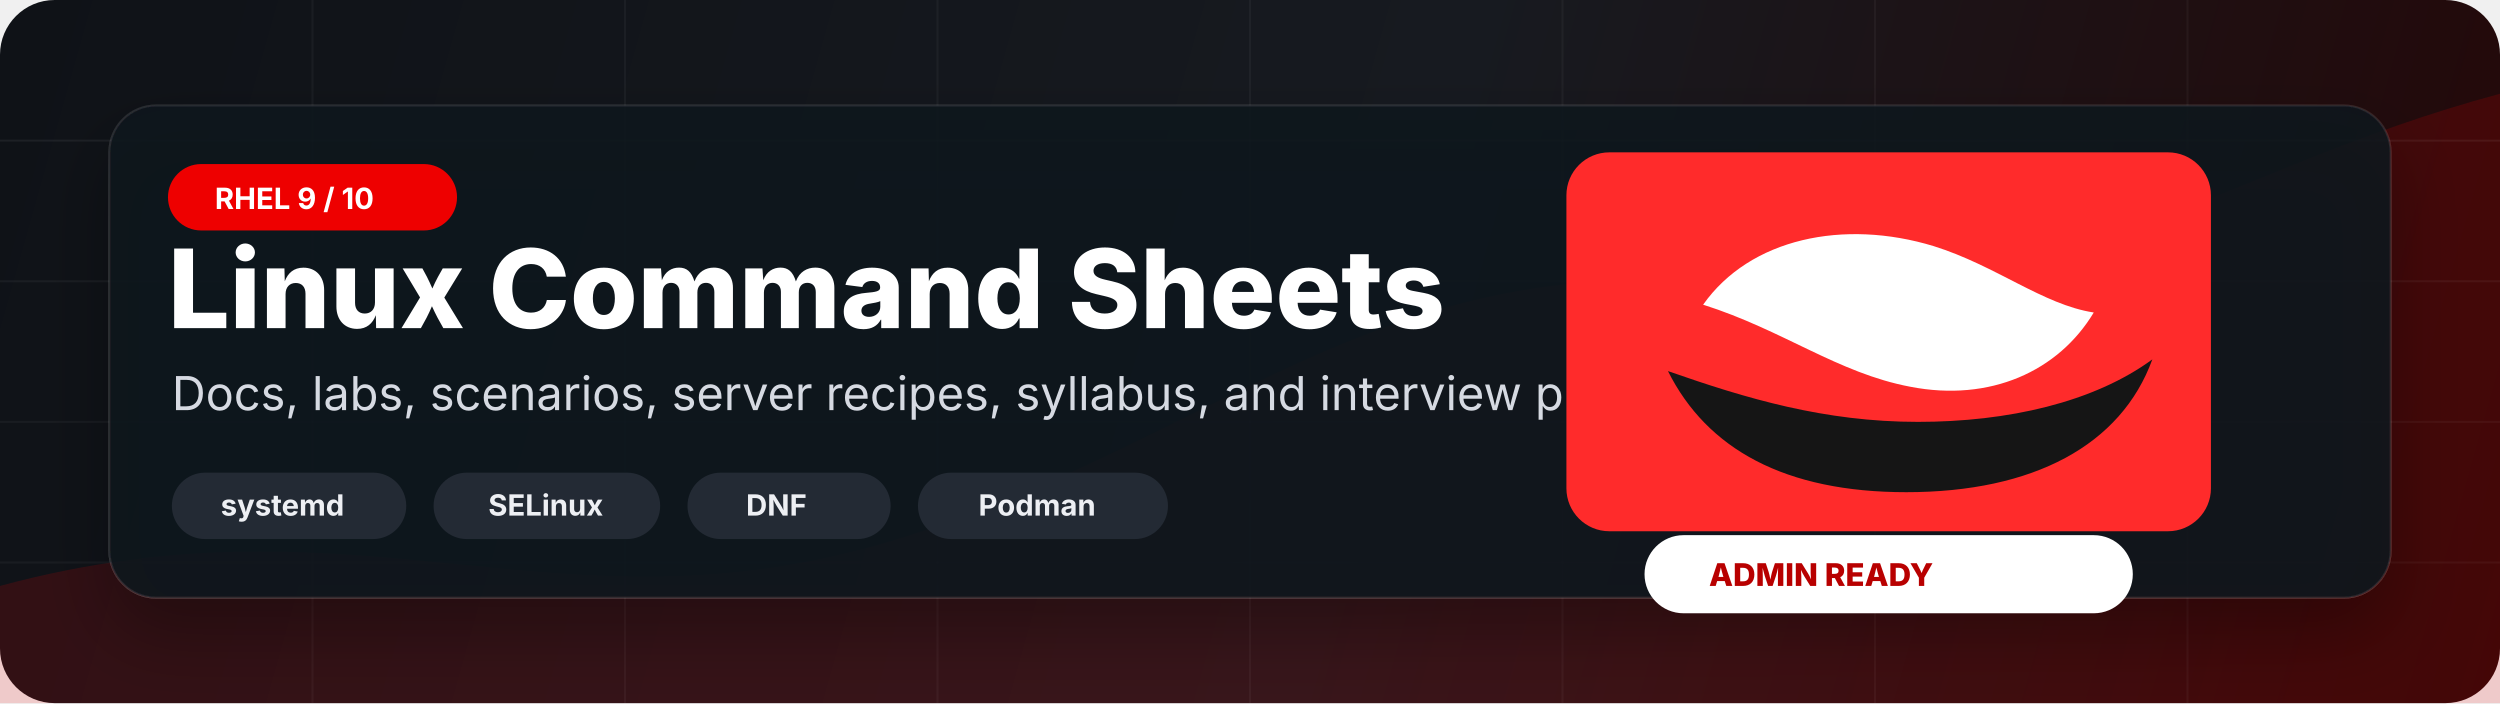
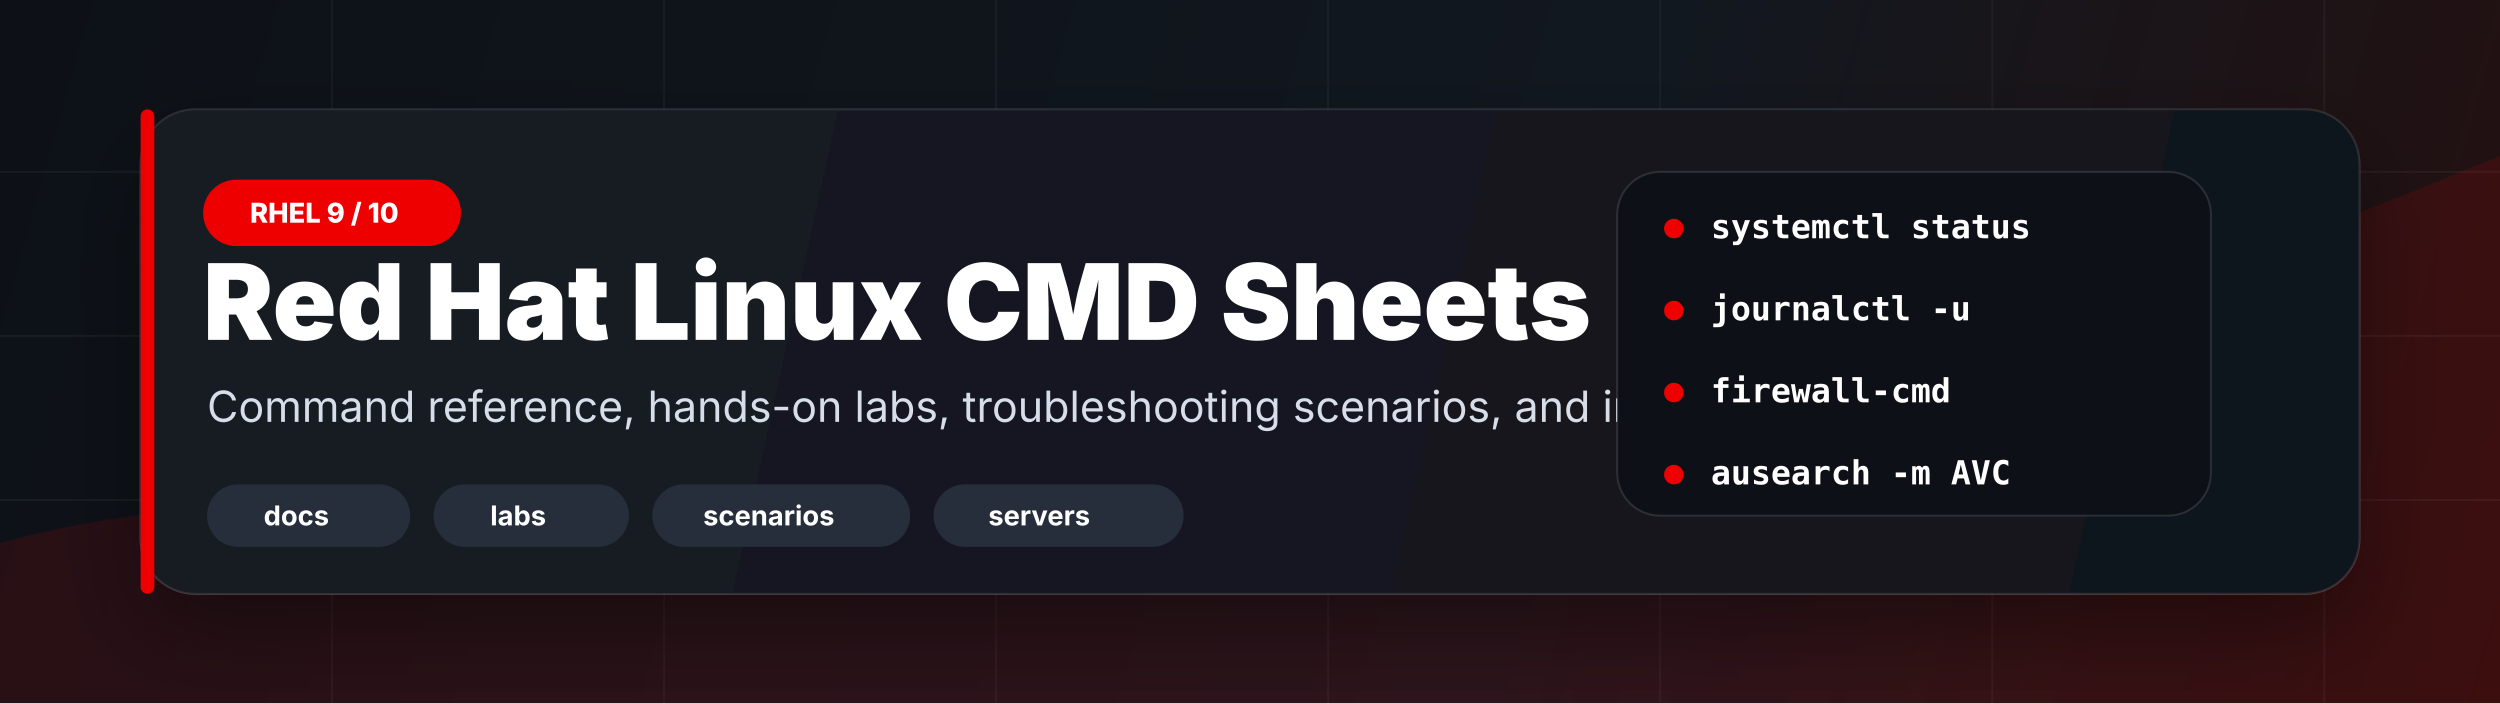
<svg xmlns="http://www.w3.org/2000/svg" width="1280" height="360" viewBox="0 0 1280 360" fill="none">
  <defs>
    <linearGradient id="bg" x1="0" y1="0" x2="1280" y2="360" gradientUnits="userSpaceOnUse">
-       <stop stop-color="#0F1217" />
-       <stop offset="0.55" stop-color="#171A20" />
-       <stop offset="1" stop-color="#250707" />
+       <stop stop-color="#0D1117" />
+       <stop offset="0.62" stop-color="#121820" />
+       <stop offset="1" stop-color="#241010" />
    </linearGradient>
-     <linearGradient id="red" x1="730" y1="50" x2="1130" y2="310" gradientUnits="userSpaceOnUse">
-       <stop stop-color="#FF2B2B" />
-       <stop offset="1" stop-color="#B80000" />
+     <linearGradient id="panel" x1="72" y1="56" x2="1208" y2="304" gradientUnits="userSpaceOnUse">
+       <stop stop-color="#151B23" />
+       <stop offset="1" stop-color="#11161D" />
    </linearGradient>
-     <filter id="shadow" x="-20%" y="-20%" width="140%" height="140%" color-interpolation-filters="sRGB">
-       <feDropShadow dx="0" dy="18" stdDeviation="18" flood-color="#000000" flood-opacity="0.35" />
+     <filter id="softShadow" x="-10%" y="-20%" width="120%" height="140%" color-interpolation-filters="sRGB">
+       <feDropShadow dx="0" dy="20" stdDeviation="22" flood-color="#000000" flood-opacity="0.38" />
    </filter>
  </defs>
-   <rect width="1280" height="360" rx="28" fill="url(#bg)" />
-   <path d="M0 300C185 250 287 328 456 277C620 228 706 126 886 146C1046 164 1134 87 1280 48V360H0V300Z" fill="#E00" opacity="0.16" />
-   <path d="M0 72H1280" stroke="#FFFFFF" stroke-opacity="0.06" />
-   <path d="M0 144H1280" stroke="#FFFFFF" stroke-opacity="0.05" />
-   <path d="M0 216H1280" stroke="#FFFFFF" stroke-opacity="0.04" />
-   <path d="M0 288H1280" stroke="#FFFFFF" stroke-opacity="0.04" />
-   <path d="M160 0V360" stroke="#FFFFFF" stroke-opacity="0.04" />
-   <path d="M320 0V360" stroke="#FFFFFF" stroke-opacity="0.04" />
-   <path d="M480 0V360" stroke="#FFFFFF" stroke-opacity="0.04" />
-   <path d="M640 0V360" stroke="#FFFFFF" stroke-opacity="0.04" />
-   <path d="M800 0V360" stroke="#FFFFFF" stroke-opacity="0.04" />
-   <path d="M960 0V360" stroke="#FFFFFF" stroke-opacity="0.04" />
-   <path d="M1120 0V360" stroke="#FFFFFF" stroke-opacity="0.04" />
-   <g filter="url(#shadow)">
-     <rect x="56" y="54" width="1168" height="252" rx="24" fill="#12161D" fill-opacity="0.88" stroke="#FFFFFF" stroke-opacity="0.10" />
+   <rect width="1280" height="360" rx="0" fill="url(#bg)" />
+   <path d="M0 278C178 230 318 288 510 246C682 209 810 132 980 145C1114 155 1204 110 1280 80V360H0V278Z" fill="#E00" opacity="0.12" />
+   <path d="M0 88H1280M0 172H1280M0 256H1280" stroke="#FFFFFF" stroke-opacity="0.05" />
+   <path d="M170 0V360M340 0V360M510 0V360M680 0V360M850 0V360M1020 0V360M1190 0V360" stroke="#FFFFFF" stroke-opacity="0.04" />
+   <g filter="url(#softShadow)">
+     <rect x="72" y="56" width="1136" height="248" rx="28" fill="url(#panel)" stroke="#FFFFFF" stroke-opacity="0.10" />
  </g>
-   <rect x="86" y="84" width="148" height="34" rx="17" fill="#E00" />
-   <text x="110" y="107" font-family="Inter, Segoe UI, Arial, sans-serif" font-size="15" font-weight="700" fill="#FFFFFF">RHEL 9 / 10</text>
-   <text x="86" y="168" font-family="Inter, Segoe UI, Arial, sans-serif" font-size="56" font-weight="800" fill="#FFFFFF">Linux Command Sheets</text>
-   <text x="88" y="210" font-family="Inter, Segoe UI, Arial, sans-serif" font-size="24" fill="#D6DAE2">Docs, labs, scenarios, server recipes, syllabus, and interview prep.</text>
-   <rect x="88" y="242" width="120" height="34" rx="17" fill="#232A34" />
-   <text x="113" y="264" font-family="Inter, Segoe UI, Arial, sans-serif" font-size="15" font-weight="700" fill="#EDEFF3">systemd</text>
-   <rect x="222" y="242" width="116" height="34" rx="17" fill="#232A34" />
-   <text x="250" y="264" font-family="Inter, Segoe UI, Arial, sans-serif" font-size="15" font-weight="700" fill="#EDEFF3">SELinux</text>
-   <rect x="352" y="242" width="104" height="34" rx="17" fill="#232A34" />
-   <text x="382" y="264" font-family="Inter, Segoe UI, Arial, sans-serif" font-size="15" font-weight="700" fill="#EDEFF3">DNF</text>
-   <rect x="470" y="242" width="128" height="34" rx="17" fill="#232A34" />
-   <text x="501" y="264" font-family="Inter, Segoe UI, Arial, sans-serif" font-size="15" font-weight="700" fill="#EDEFF3">Podman</text>
-   <g transform="translate(802 78)">
-     <rect width="330" height="194" rx="22" fill="url(#red)" />
-     <path d="M70 78C94 44 142 34 188 48C220 58 244 78 270 82C252 112 217 128 176 120C139 113 111 91 70 78Z" fill="#FFFFFF" />
-     <path d="M52 112C92 126 132 138 180 138C226 138 270 128 300 106C284 150 239 174 174 174C112 174 72 152 52 112Z" fill="#151515" />
+   <rect x="104" y="92" width="132" height="34" rx="17" fill="#E00" />
+   <text x="128" y="114" font-family="Inter, Segoe UI, Arial, sans-serif" font-size="14" font-weight="800" fill="#FFFFFF">RHEL 9 / 10</text>
+   <text x="104" y="174" font-family="Inter, Segoe UI, Arial, sans-serif" font-size="54" font-weight="850" fill="#FFFFFF">Red Hat Linux CMD Sheets</text>
+   <text x="106" y="216" font-family="Inter, Segoe UI, Arial, sans-serif" font-size="22" fill="#D8DEE9">Command reference, hands-on labs, troubleshooting scenarios, and interview prep.</text>
+   <rect x="106" y="248" width="104" height="32" rx="16" fill="#252E3A" />
+   <text x="135" y="269" font-family="Inter, Segoe UI, Arial, sans-serif" font-size="14" font-weight="700" fill="#FFFFFF">docs</text>
+   <rect x="222" y="248" width="100" height="32" rx="16" fill="#252E3A" />
+   <text x="251" y="269" font-family="Inter, Segoe UI, Arial, sans-serif" font-size="14" font-weight="700" fill="#FFFFFF">labs</text>
+   <rect x="334" y="248" width="132" height="32" rx="16" fill="#252E3A" />
+   <text x="360" y="269" font-family="Inter, Segoe UI, Arial, sans-serif" font-size="14" font-weight="700" fill="#FFFFFF">scenarios</text>
+   <rect x="478" y="248" width="128" height="32" rx="16" fill="#252E3A" />
+   <text x="506" y="269" font-family="Inter, Segoe UI, Arial, sans-serif" font-size="14" font-weight="700" fill="#FFFFFF">servers</text>
+   <g transform="translate(828 88)">
+     <rect width="304" height="176" rx="22" fill="#0D1117" stroke="#FFFFFF" stroke-opacity="0.12" />
+     <rect x="24" y="24" width="10" height="10" rx="5" fill="#E00" />
+     <text x="48" y="34" font-family="Consolas, Menlo, monospace" font-size="17" font-weight="700" fill="#FFFFFF">systemctl status</text>
+     <rect x="24" y="66" width="10" height="10" rx="5" fill="#E00" />
+     <text x="48" y="76" font-family="Consolas, Menlo, monospace" font-size="17" font-weight="700" fill="#FFFFFF">journalctl -u</text>
+     <rect x="24" y="108" width="10" height="10" rx="5" fill="#E00" />
+     <text x="48" y="118" font-family="Consolas, Menlo, monospace" font-size="17" font-weight="700" fill="#FFFFFF">firewall-cmd</text>
+     <rect x="24" y="150" width="10" height="10" rx="5" fill="#E00" />
+     <text x="48" y="160" font-family="Consolas, Menlo, monospace" font-size="17" font-weight="700" fill="#FFFFFF">ausearch -m AVC</text>
  </g>
-   <g transform="translate(842 274)">
-     <rect width="250" height="40" rx="20" fill="#FFFFFF" />
-     <text x="33" y="26" font-family="Inter, Segoe UI, Arial, sans-serif" font-size="16" font-weight="800" fill="#B80000">ADMIN READY</text>
-   </g>
+   <rect x="72" y="56" width="7" height="248" rx="3.5" fill="#E00" />
</svg>
